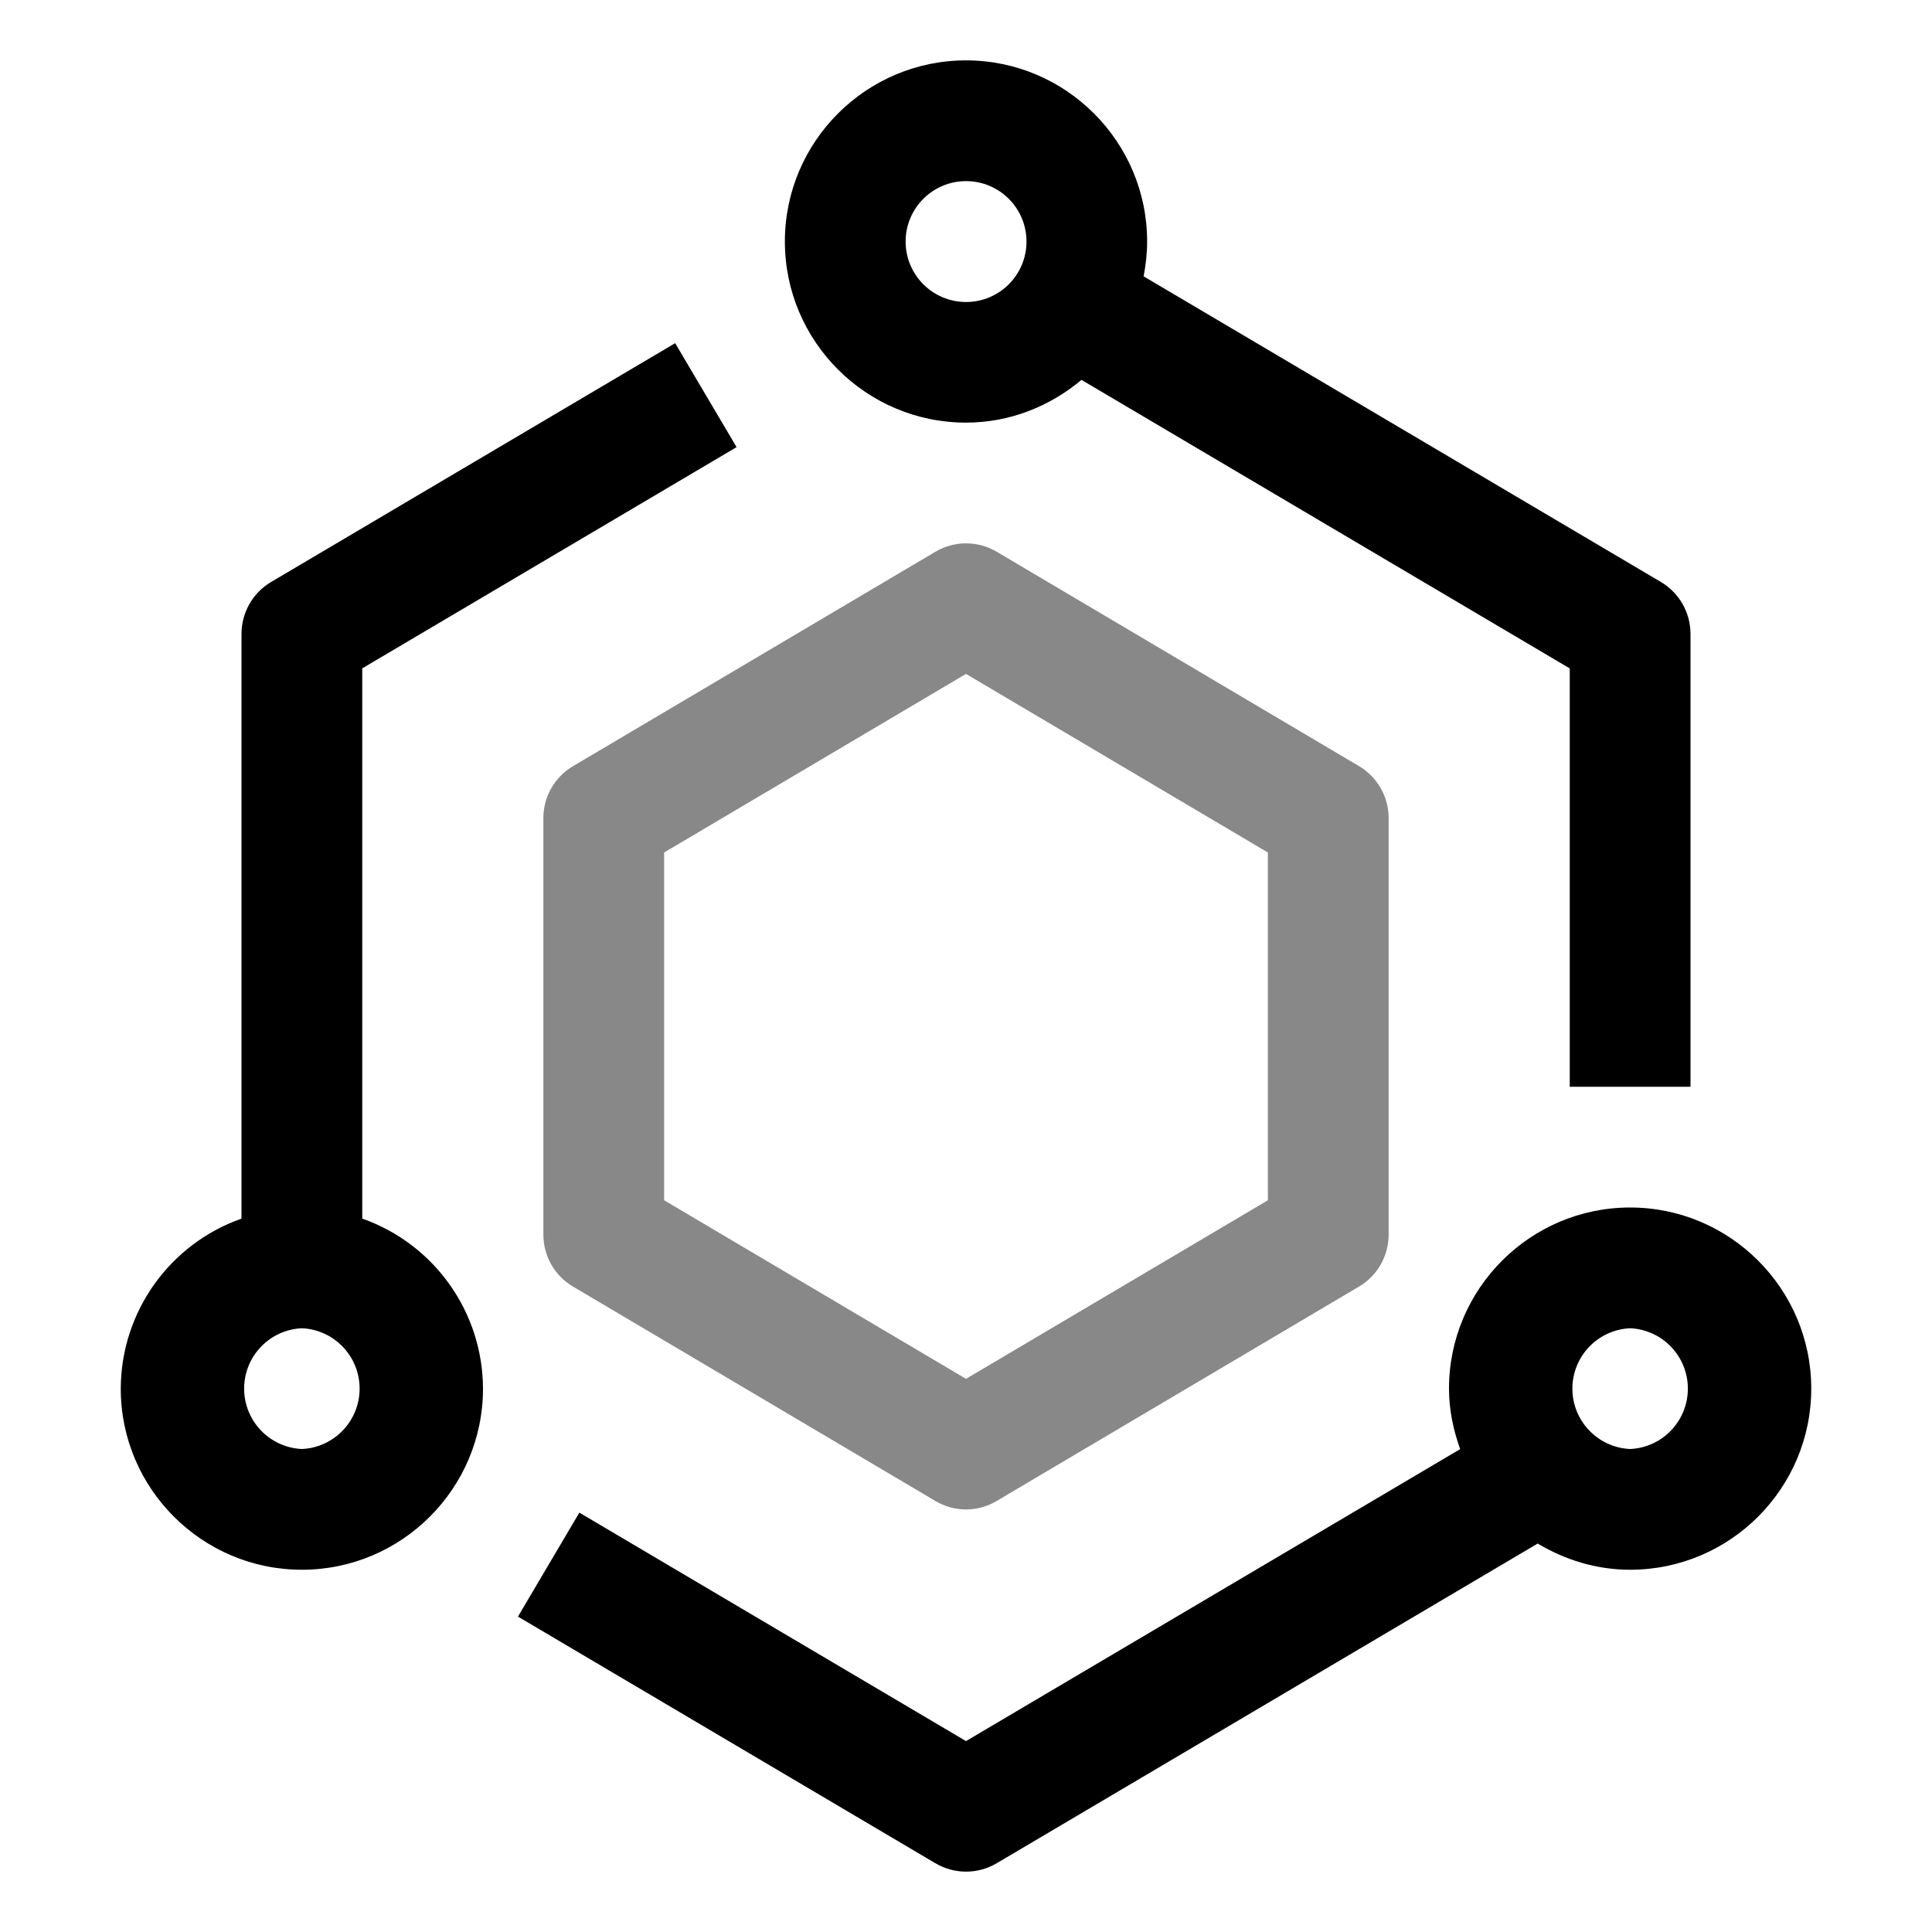
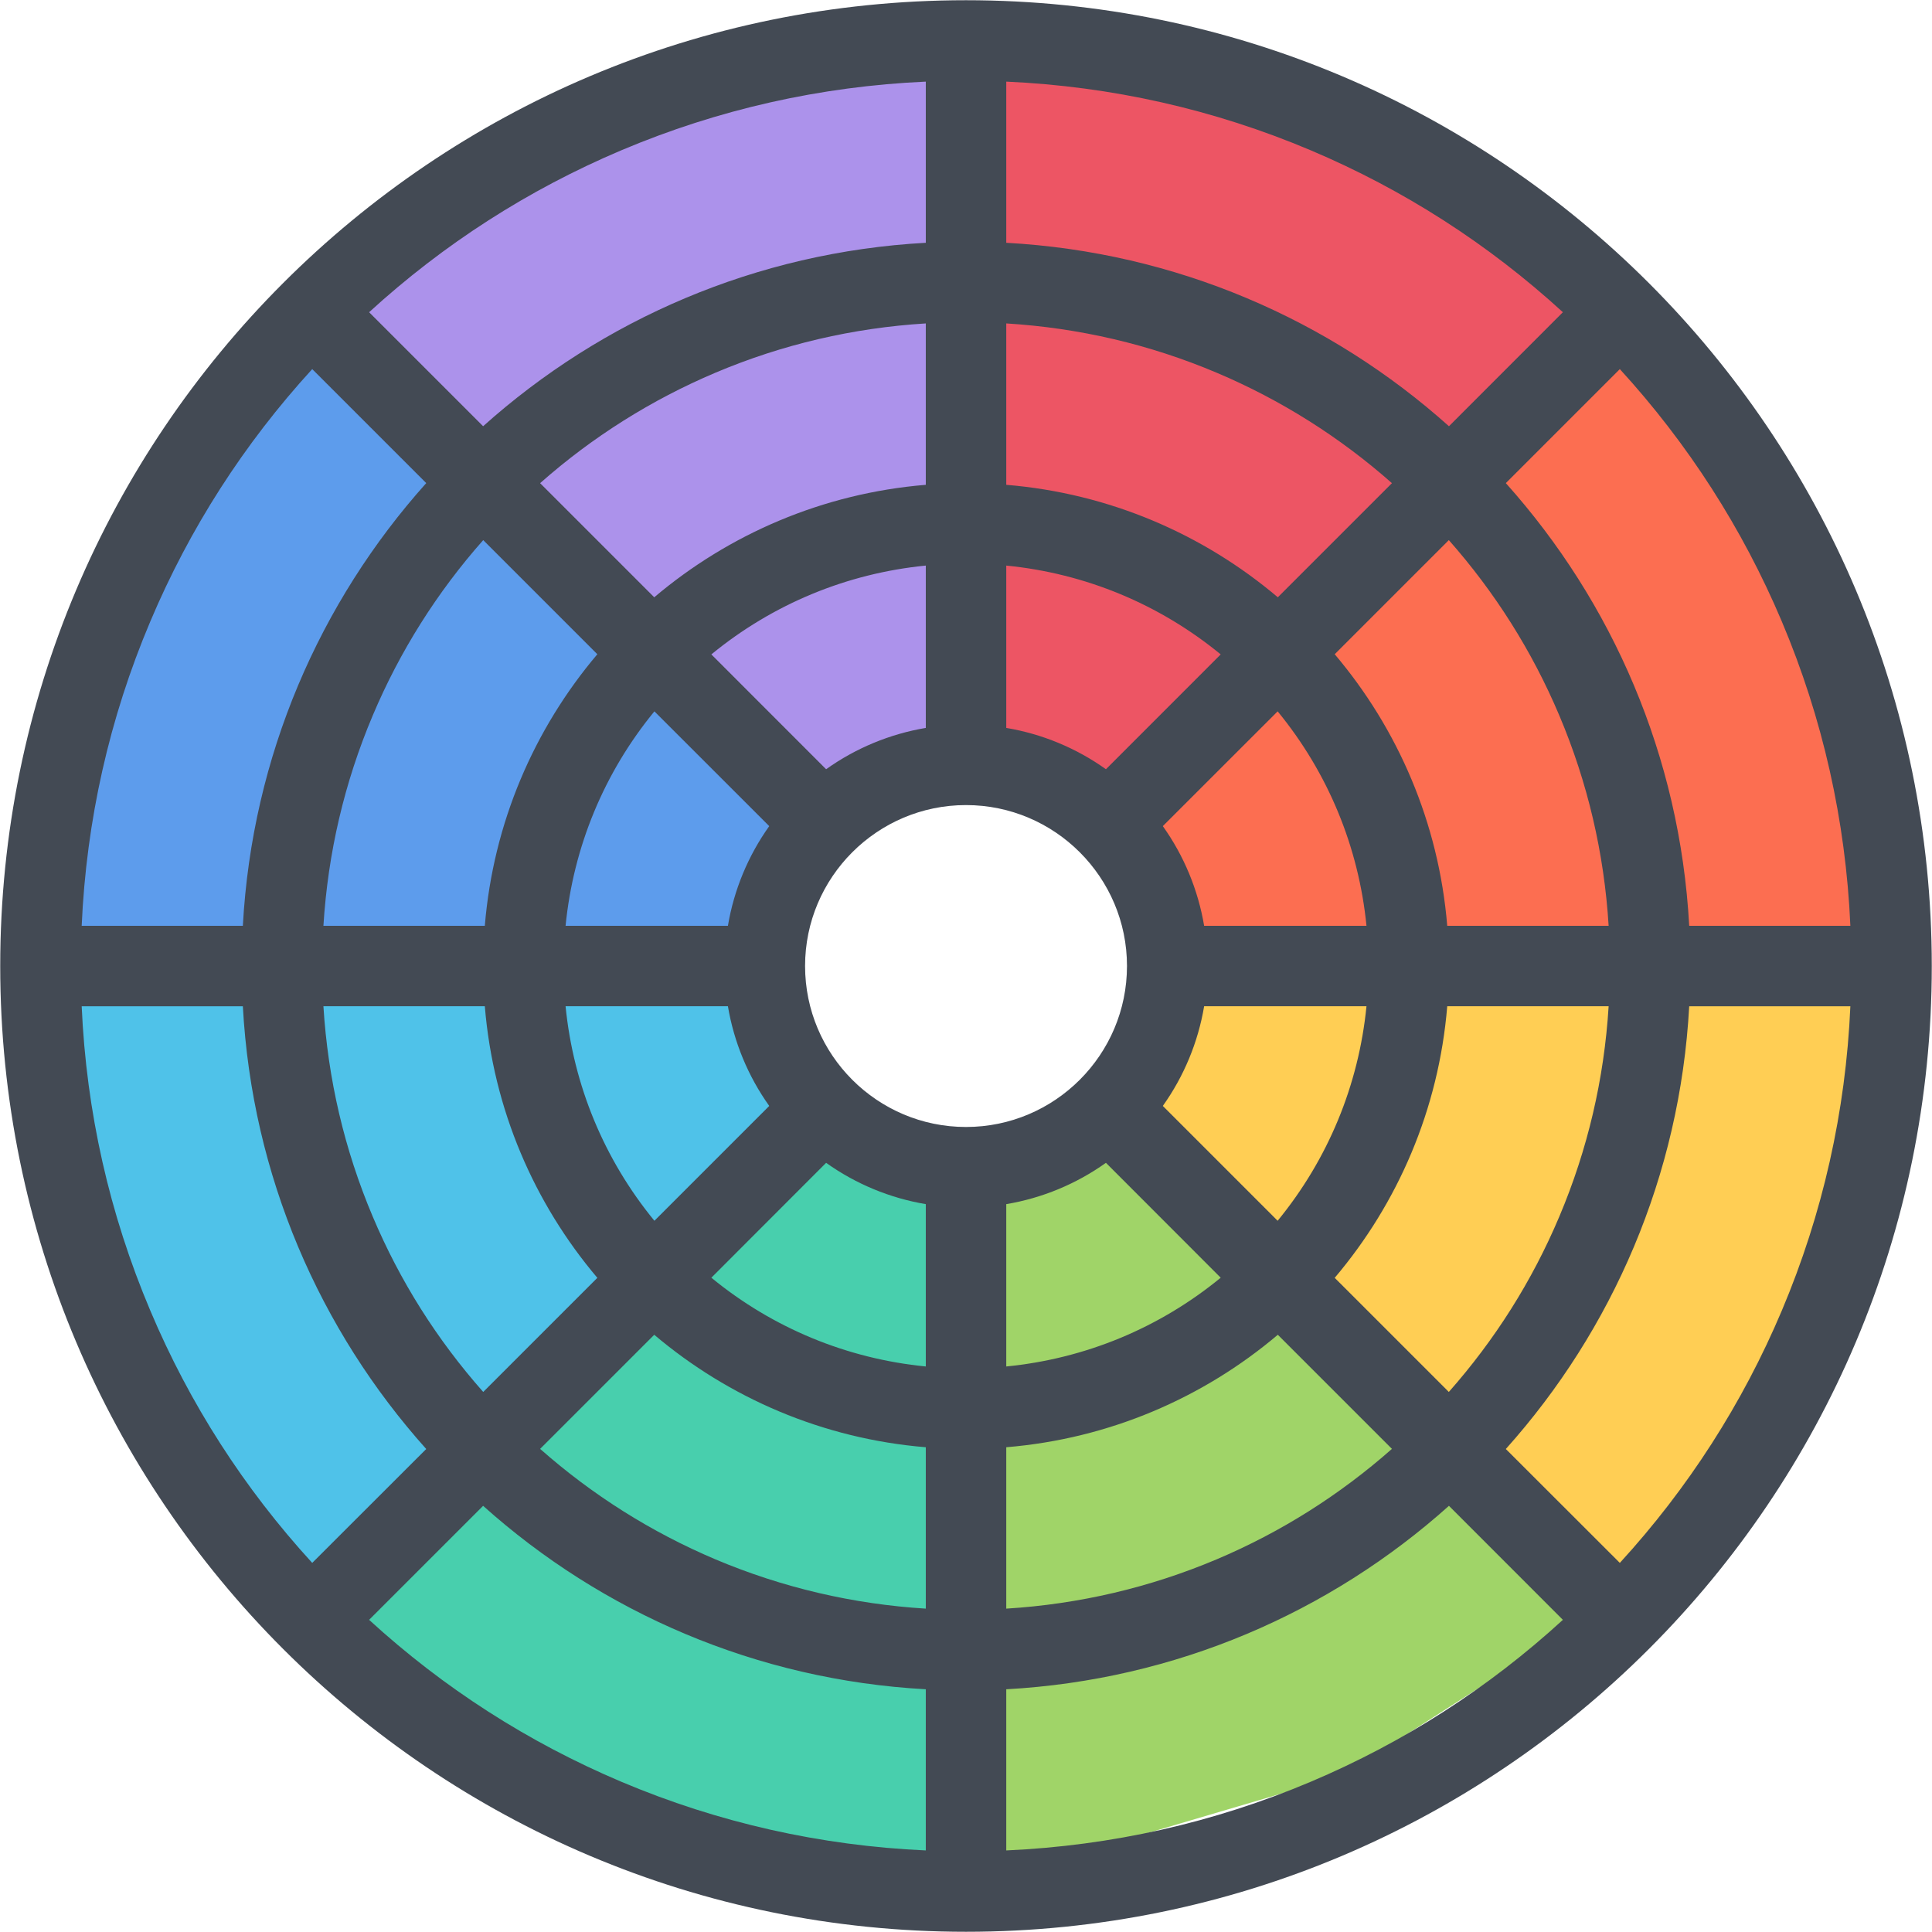
- <svg xmlns="http://www.w3.org/2000/svg" aria-hidden="true" role="img" class="iconify iconify--carbon" width="32" height="32" preserveAspectRatio="xMidYMid meet" viewBox="0 0 32 32">
-   <path fill="#888888" d="m22.509 12.689l-6-3.55a.997.997 0 0 0-1.018.001l-6 3.55a.998.998 0 0 0-.491.86v6.9c0 .354.187.681.491.86l6 3.55a.989.989 0 0 0 1.018 0l6-3.55a.998.998 0 0 0 .491-.86v-6.9a1 1 0 0 0-.491-.861zM21 19.88l-5 2.958l-5-2.958v-5.76l5-2.958l5 2.958v5.76z" />
-   <path fill="currentColor" d="M6 20.184V11.07l6.2-3.664l-1.017-1.722l-6.692 3.955A1 1 0 0 0 4 10.5v9.684A2.996 2.996 0 0 0 2 23c0 1.654 1.346 3 3 3s3-1.346 3-3a2.996 2.996 0 0 0-2-2.816zM5 24a1.001 1.001 0 0 1 0-2a1.001 1.001 0 0 1 0 2zm22-4c-1.654 0-3 1.346-3 3c0 .353.072.687.185 1.002L16 28.838l-6.404-3.784l-1.017 1.722l6.912 4.084a.997.997 0 0 0 1.018.001l8.96-5.295c.45.269.97.434 1.531.434c1.654 0 3-1.346 3-3s-1.346-3-3-3zm0 4a1.001 1.001 0 0 1 0-2a1.001 1.001 0 0 1 0 2zM16 7c.731 0 1.392-.273 1.913-.708L26 11.071V18h2v-7.5a1 1 0 0 0-.491-.861l-8.567-5.062C18.978 4.39 19 4.198 19 4c0-1.654-1.346-3-3-3s-3 1.346-3 3s1.346 3 3 3zm0-4a1.001 1.001 0 1 1-1 1c0-.552.449-1 1-1z" />
+ <svg xmlns="http://www.w3.org/2000/svg" t="1662894533312" class="icon" viewBox="0 0 1024 1024" version="1.1" p-id="4984" width="200" height="200">
+   <path d="M306.204 76.256L161.456 169.14l268.468 263.222 78.952-26.338V16.55z" fill="#AC92EB" p-id="4985" />
+   <path d="M711.546 941.09l144.718-92.916-268.438-263.158-78.95 26.274v389.598z" fill="#A0D468" p-id="4986" />
+   <path d="M343.944 962.834l168.024 36.68-3.75-375.946-74.42-37.242L158.394 861.732z" fill="#48CFAD" p-id="4987" />
+   <path d="M63.29 714.016l92.884 144.716 263.16-268.468-26.276-78.952H3.554z" fill="#4FC2E9" p-id="4988" />
+   <path d="M51.98 359.566L15.3 527.59l375.914-3.748 37.242-74.39L153.05 174.016z" fill="#5D9CEC" p-id="4989" />
+   <path d="M676.898 56.51L508.876 19.864l3.748 375.914 74.39 37.27L862.45 157.614z" fill="#ED5564" p-id="4990" />
+   <path d="M957.554 305.328l-92.886-144.686-263.158 268.44 26.276 78.95 364.074 3.28z" fill="#FC6E51" p-id="4991" />
+   <path d="M968.832 659.78l36.71-168.026-375.914 3.782-37.242 74.388 275.406 275.438z" fill="#FFCE54" p-id="4992" />
+   <path d="M512 0.118C229.314 0.118 0.118 229.314 0.118 512 0.118 794.748 229.316 1023.882 512 1023.882c282.716 0 511.884-229.134 511.884-511.882C1023.882 229.314 794.714 0.118 512 0.118z m432.4 329.268c21.682 51.3 33.868 105.476 36.334 161.306h-85.418c-4.904-89.948-40.8-171.648-97.196-234.634l60.424-60.424c36.148 39.524 64.988 84.418 85.856 133.752zM512 597.324c-47.02 0-85.292-38.274-85.292-85.324 0-47.02 38.272-85.292 85.292-85.292 47.052 0 85.326 38.272 85.326 85.292-0.002 47.05-38.276 85.324-85.326 85.324z m74.17-189.614a127.324 127.324 0 0 0-52.832-21.9v-86.042c41.866 4.124 81.138 20.402 113.662 47.084l-60.83 60.858z m-95.478-21.9a127.528 127.528 0 0 0-52.832 21.9l-60.83-60.86c32.524-26.682 71.796-42.958 113.662-47.084v86.044z m-82.982 52.052a127.492 127.492 0 0 0-21.902 52.832h-86.042c4.156-41.866 20.402-81.138 47.084-113.662l60.86 60.83z m-21.9 95.478a127.496 127.496 0 0 0 21.902 52.83l-60.862 60.862c-26.68-32.554-42.928-71.826-47.084-113.692h86.044z m52.05 82.98a127.49 127.49 0 0 0 52.832 21.9v86.042c-41.866-4.124-81.138-20.37-113.662-47.05l60.83-60.892z m95.478 21.9a127.35 127.35 0 0 0 52.832-21.9l60.83 60.892c-32.524 26.682-71.796 42.928-113.662 47.05V638.22z m82.982-52.05a127.492 127.492 0 0 0 21.9-52.83h86.042c-4.156 41.866-20.402 81.136-47.084 113.692l-60.858-60.862z m21.9-95.478a127.528 127.528 0 0 0-21.9-52.832l60.86-60.83c26.682 32.524 42.928 71.796 47.084 113.662H638.22z m39.054-174.116c-39.49-33.43-89.292-55.112-143.936-59.612V171.422c38.552 2.376 75.982 11.092 111.506 26.12a340.132 340.132 0 0 1 92.916 58.548l-60.486 60.486z m-186.582-59.612c-54.644 4.5-104.414 26.182-143.936 59.612l-60.486-60.486a340.114 340.114 0 0 1 92.916-58.548c35.522-15.028 72.952-23.744 111.504-26.12v85.542z m-174.086 89.792c-33.46 39.522-55.144 89.292-59.642 143.936H171.42c2.376-38.554 11.124-75.982 26.15-111.504a338.588 338.588 0 0 1 58.55-92.916l60.486 60.484z m-59.642 186.584c4.5 54.642 26.182 104.444 59.642 143.936l-60.486 60.486c-24.496-27.682-44.146-58.8-58.55-92.918-15.028-35.524-23.776-72.952-26.15-111.504h85.544z m89.792 174.116c39.522 33.43 89.292 55.114 143.936 59.612v85.542c-38.554-2.376-75.982-11.124-111.504-26.12-34.086-14.434-65.236-34.118-92.916-58.548l60.484-60.486z m186.582 59.61c54.644-4.498 104.446-26.182 143.936-59.612l60.486 60.486c-27.682 24.432-58.83 44.116-92.916 58.548-35.524 14.996-72.954 23.744-111.506 26.12v-85.542z m174.084-89.79c33.462-39.492 55.144-89.292 59.644-143.936h85.542c-2.376 38.552-11.124 75.98-26.152 111.504-14.402 34.118-34.086 65.236-58.546 92.918l-60.488-60.486z m59.644-186.584c-4.5-54.644-26.182-104.414-59.644-143.936l60.488-60.486c24.46 27.68 44.144 58.832 58.546 92.916 15.03 35.522 23.778 72.952 26.152 111.504h-85.542z m61.298-325.206l-60.39 60.424c-62.986-56.394-144.688-92.292-234.634-97.228V43.264c55.83 2.5 110.006 14.684 161.306 36.368 49.33 20.868 94.228 49.706 133.718 85.854zM490.692 43.264v85.418c-89.948 4.936-171.648 40.834-234.632 97.228L195.634 165.486c39.522-36.148 84.418-64.986 133.75-85.856 51.302-21.682 105.478-33.866 161.308-36.366zM165.486 195.634l60.424 60.424c-56.394 62.986-92.292 144.686-97.196 234.634h-85.42c2.468-55.832 14.652-110.006 36.366-161.306 20.84-49.334 49.676-94.228 85.826-133.752zM79.662 694.644c-21.714-51.3-33.898-105.474-36.366-161.304h85.418c4.904 89.948 40.802 171.68 97.196 234.664l-60.424 60.362c-36.15-39.49-64.986-84.356-85.824-133.722z m115.972 163.9l60.424-60.424c62.986 56.426 144.686 92.292 234.632 97.228v85.418c-55.83-2.5-110.006-14.684-161.306-36.368-49.332-20.866-94.228-49.674-133.75-85.854z m337.704 122.224v-85.418c89.948-4.936 171.648-40.802 234.634-97.228l60.39 60.424c-39.49 36.18-84.386 64.986-133.718 85.856-51.3 21.682-105.476 33.866-161.306 36.366z m325.206-152.402l-60.424-60.362c56.394-62.984 92.292-144.716 97.196-234.664h85.418c-2.466 55.83-14.652 110.004-36.334 161.304-20.868 49.366-49.708 94.232-85.856 133.722z" fill="#434A54" p-id="4993" />
</svg>
